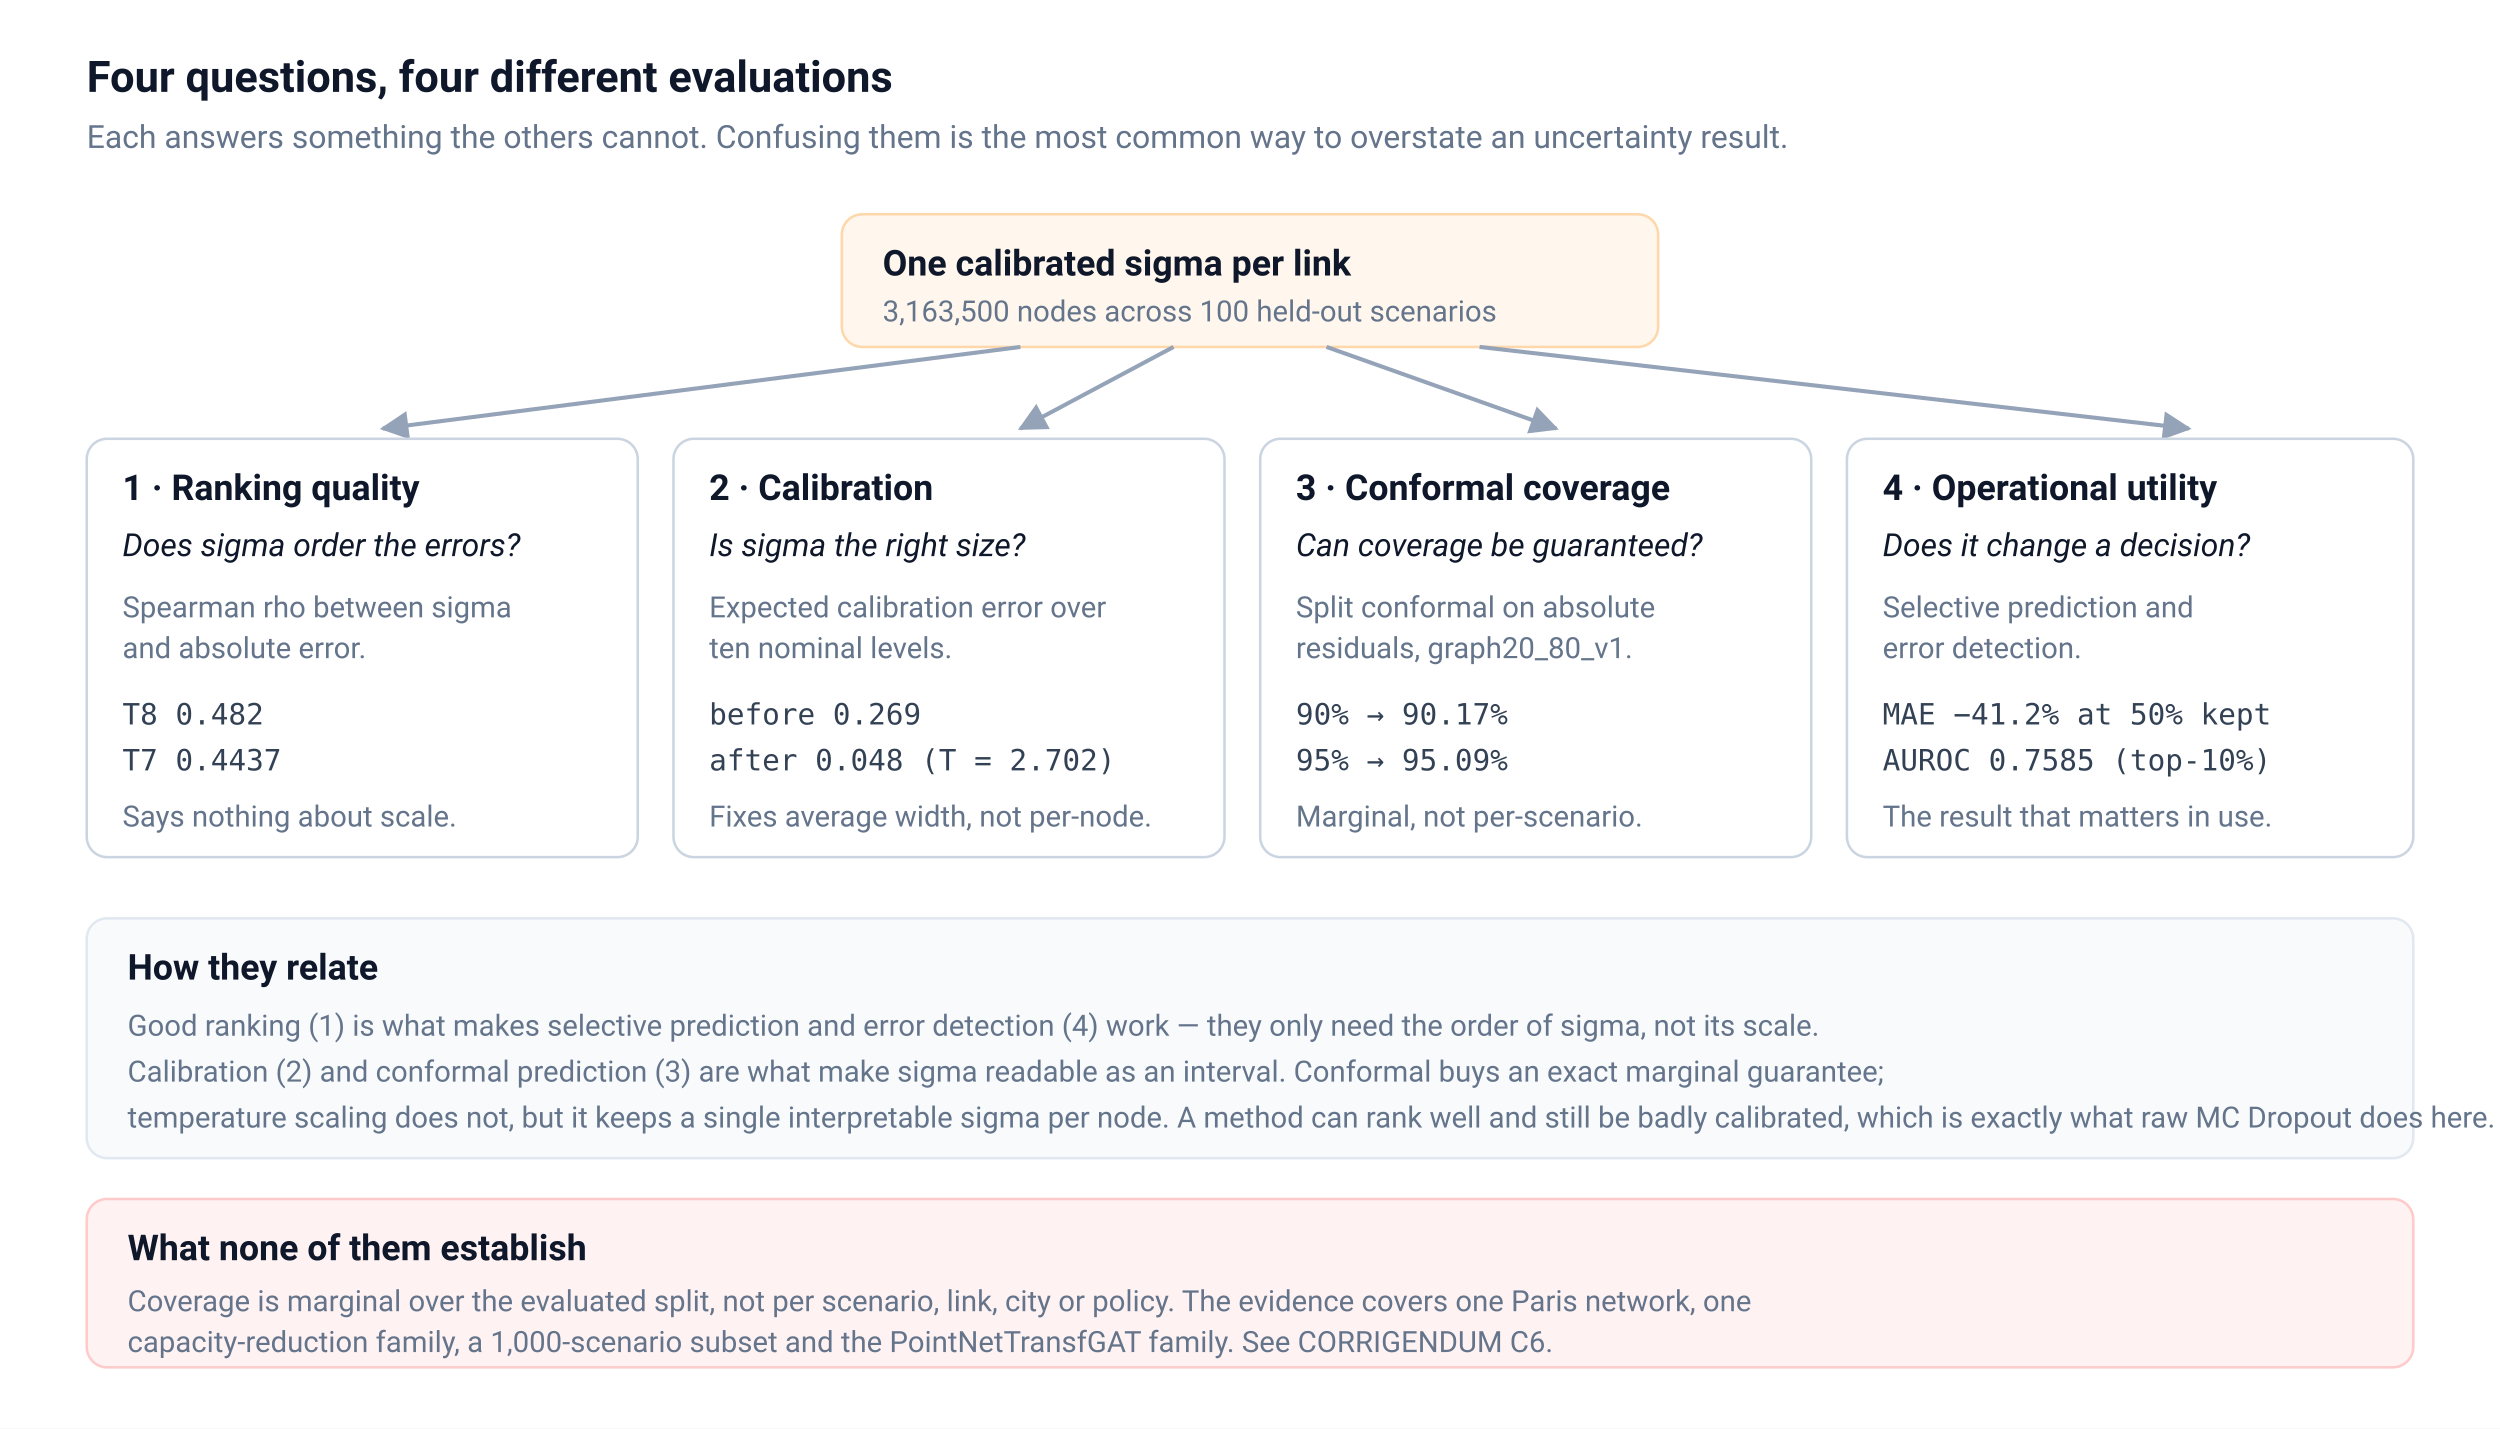
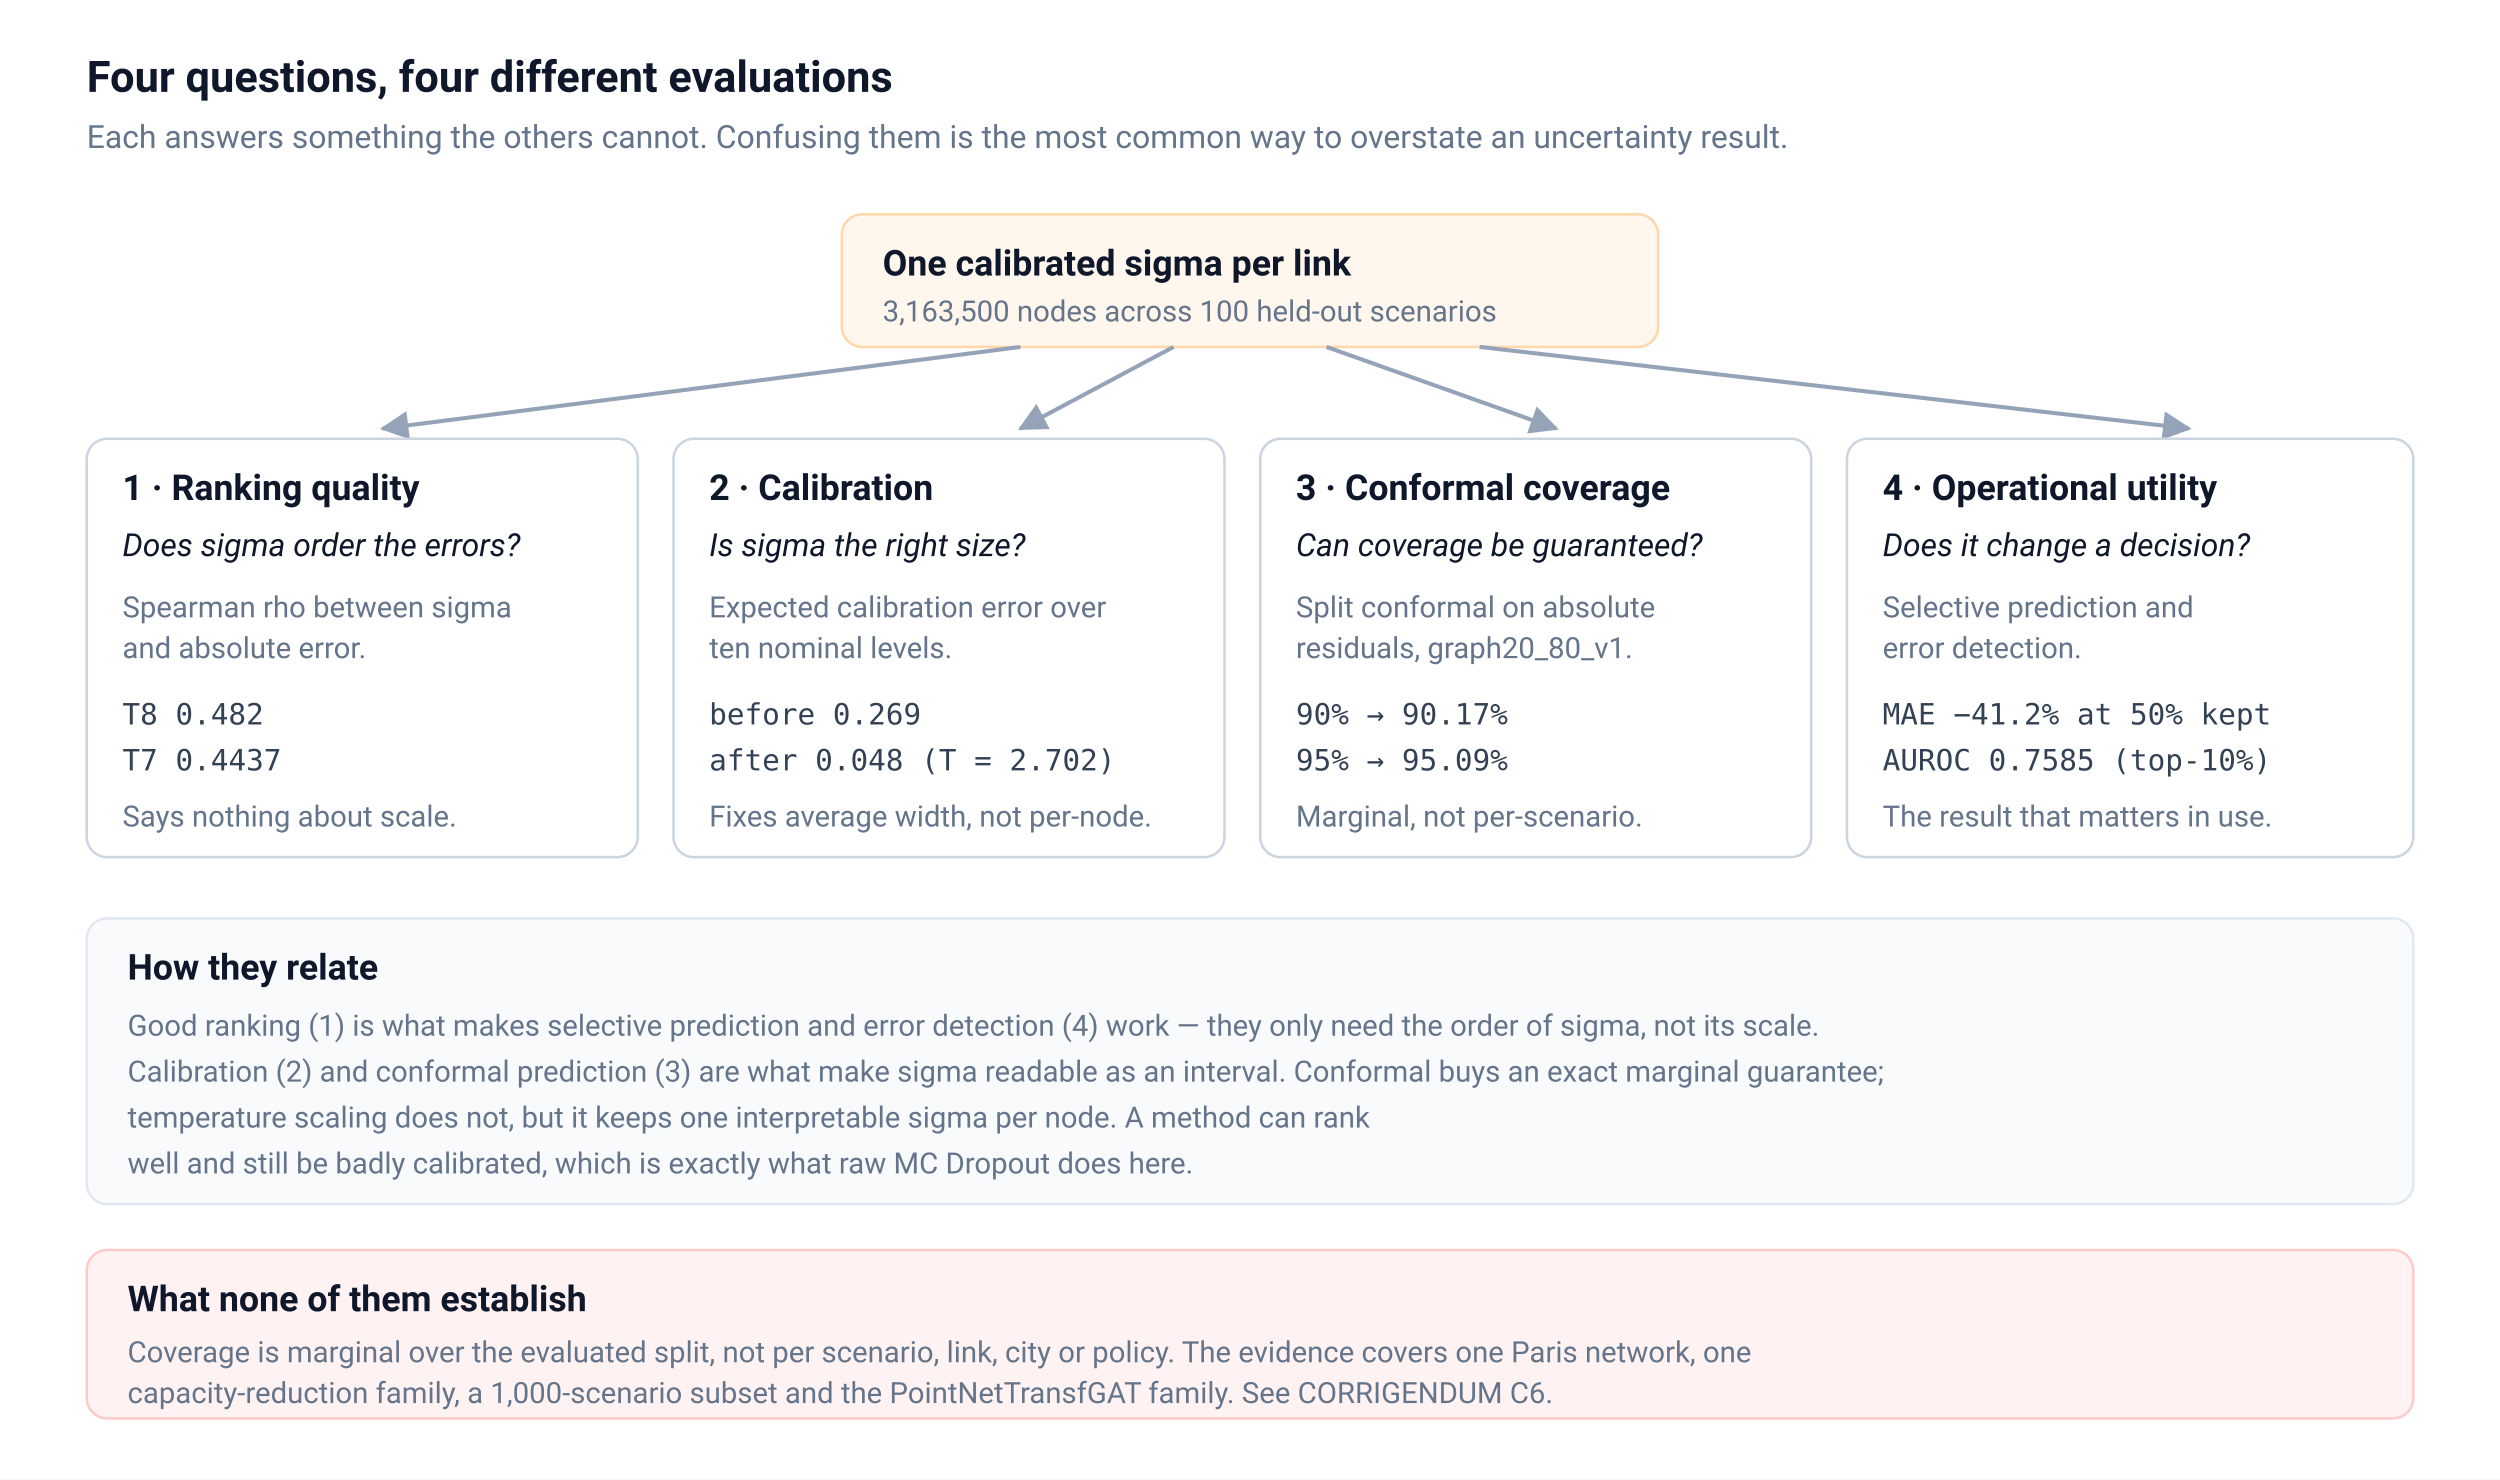
- <svg xmlns="http://www.w3.org/2000/svg" viewBox="0 0 980 560" width="980" height="560" font-family="-apple-system, BlinkMacSystemFont, 'Segoe UI', Roboto, Helvetica, Arial, sans-serif">
-   <rect width="980" height="560" fill="#ffffff" />
+ <svg xmlns="http://www.w3.org/2000/svg" viewBox="0 0 980 580" width="980" height="580" font-family="-apple-system, BlinkMacSystemFont, 'Segoe UI', Roboto, Helvetica, Arial, sans-serif">
+   <rect width="980" height="580" fill="#ffffff" />
  <style>
    .h    { fill:#0f172a; font-size:17px; font-weight:600; }
    .cap  { fill:#64748b; font-size:12.5px; }
    .lbl  { fill:#0f172a; font-size:14px; font-weight:600; }
    .sub  { fill:#64748b; font-size:11.5px; }
    .mono { font-family:ui-monospace,SFMono-Regular,Menlo,Consolas,monospace; font-size:11.5px; fill:#334155; }
    .q    { fill:#0f172a; font-size:12.5px; font-style:italic; }
    .ar   { stroke:#94a3b8; stroke-width:1.6; fill:none; marker-end:url(#a); }
  </style>
  <defs>
    <marker id="a" viewBox="0 0 10 10" refX="9" refY="5" markerWidth="7" markerHeight="7" orient="auto">
      <path d="M0,0 L10,5 L0,10 z" fill="#94a3b8" />
    </marker>
  </defs>
  <text class="h" x="34" y="36">Four questions, four different evaluations</text>
  <text class="cap" x="34" y="58">Each answers something the others cannot. Confusing them is the most common way to overstate an uncertainty result.</text>
  <rect x="330" y="84" width="320" height="52" rx="8" fill="#fff7ed" stroke="#fed7aa" />
  <text class="lbl" x="346" y="108">One calibrated sigma per link</text>
  <text class="sub" x="346" y="126">3,163,500 nodes across 100 held-out scenarios</text>
  <path class="ar" d="M400,136 L150,168" />
  <path class="ar" d="M460,136 L400,168" />
  <path class="ar" d="M520,136 L610,168" />
  <path class="ar" d="M580,136 L858,168" />
  <rect x="34" y="172" width="216" height="164" rx="8" fill="#ffffff" stroke="#cbd5e1" />
  <text class="lbl" x="48" y="196">1 · Ranking quality</text>
  <text class="q" x="48" y="218">Does sigma order the errors?</text>
  <text class="sub" x="48" y="242">Spearman rho between sigma</text>
  <text class="sub" x="48" y="258">and absolute error.</text>
  <text class="mono" x="48" y="284">T8  0.482</text>
  <text class="mono" x="48" y="302">T7  0.4437</text>
  <text class="sub" x="48" y="324">Says nothing about scale.</text>
  <rect x="264" y="172" width="216" height="164" rx="8" fill="#ffffff" stroke="#cbd5e1" />
  <text class="lbl" x="278" y="196">2 · Calibration</text>
  <text class="q" x="278" y="218">Is sigma the right size?</text>
  <text class="sub" x="278" y="242">Expected calibration error over</text>
  <text class="sub" x="278" y="258">ten nominal levels.</text>
  <text class="mono" x="278" y="284">before  0.269</text>
  <text class="mono" x="278" y="302">after   0.048  (T = 2.702)</text>
  <text class="sub" x="278" y="324">Fixes average width, not per-node.</text>
  <rect x="494" y="172" width="216" height="164" rx="8" fill="#ffffff" stroke="#cbd5e1" />
  <text class="lbl" x="508" y="196">3 · Conformal coverage</text>
  <text class="q" x="508" y="218">Can coverage be guaranteed?</text>
  <text class="sub" x="508" y="242">Split conformal on absolute</text>
  <text class="sub" x="508" y="258">residuals, graph20_80_v1.</text>
  <text class="mono" x="508" y="284">90% → 90.17%</text>
  <text class="mono" x="508" y="302">95% → 95.09%</text>
  <text class="sub" x="508" y="324">Marginal, not per-scenario.</text>
  <rect x="724" y="172" width="222" height="164" rx="8" fill="#ffffff" stroke="#cbd5e1" />
  <text class="lbl" x="738" y="196">4 · Operational utility</text>
  <text class="q" x="738" y="218">Does it change a decision?</text>
  <text class="sub" x="738" y="242">Selective prediction and</text>
  <text class="sub" x="738" y="258">error detection.</text>
  <text class="mono" x="738" y="284">MAE −41.2% at 50% kept</text>
  <text class="mono" x="738" y="302">AUROC 0.7585 (top-10%)</text>
  <text class="sub" x="738" y="324">The result that matters in use.</text>
-   <rect x="34" y="360" width="912" height="94" rx="8" fill="#f8fafc" stroke="#e2e8f0" />
+   <rect x="34" y="360" width="912" height="112" rx="8" fill="#f8fafc" stroke="#e2e8f0" />
  <text class="lbl" x="50" y="384">How they relate</text>
  <text class="sub" x="50" y="406">Good ranking (1) is what makes selective prediction and error detection (4) work — they only need the order of sigma, not its scale.</text>
  <text class="sub" x="50" y="424">Calibration (2) and conformal prediction (3) are what make sigma readable as an interval. Conformal buys an exact marginal guarantee;</text>
-   <text class="sub" x="50" y="442">temperature scaling does not, but it keeps a single interpretable sigma per node. A method can rank well and still be badly calibrated, which is exactly what raw MC Dropout does here.</text>
-   <rect x="34" y="470" width="912" height="66" rx="8" fill="#fef2f2" stroke="#fecaca" />
-   <text class="lbl" x="50" y="494">What none of them establish</text>
-   <text class="sub" x="50" y="514">Coverage is marginal over the evaluated split, not per scenario, link, city or policy. The evidence covers one Paris network, one</text>
-   <text class="sub" x="50" y="530">capacity-reduction family, a 1,000-scenario subset and the PointNetTransfGAT family. See CORRIGENDUM C6.</text>
+   <text class="sub" x="50" y="442">temperature scaling does not, but it keeps one interpretable sigma per node. A method can rank</text>
+   <text class="sub" x="50" y="460">well and still be badly calibrated, which is exactly what raw MC Dropout does here.</text>
+   <rect x="34" y="490" width="912" height="66" rx="8" fill="#fef2f2" stroke="#fecaca" />
+   <text class="lbl" x="50" y="514">What none of them establish</text>
+   <text class="sub" x="50" y="534">Coverage is marginal over the evaluated split, not per scenario, link, city or policy. The evidence covers one Paris network, one</text>
+   <text class="sub" x="50" y="550">capacity-reduction family, a 1,000-scenario subset and the PointNetTransfGAT family. See CORRIGENDUM C6.</text>
</svg>
